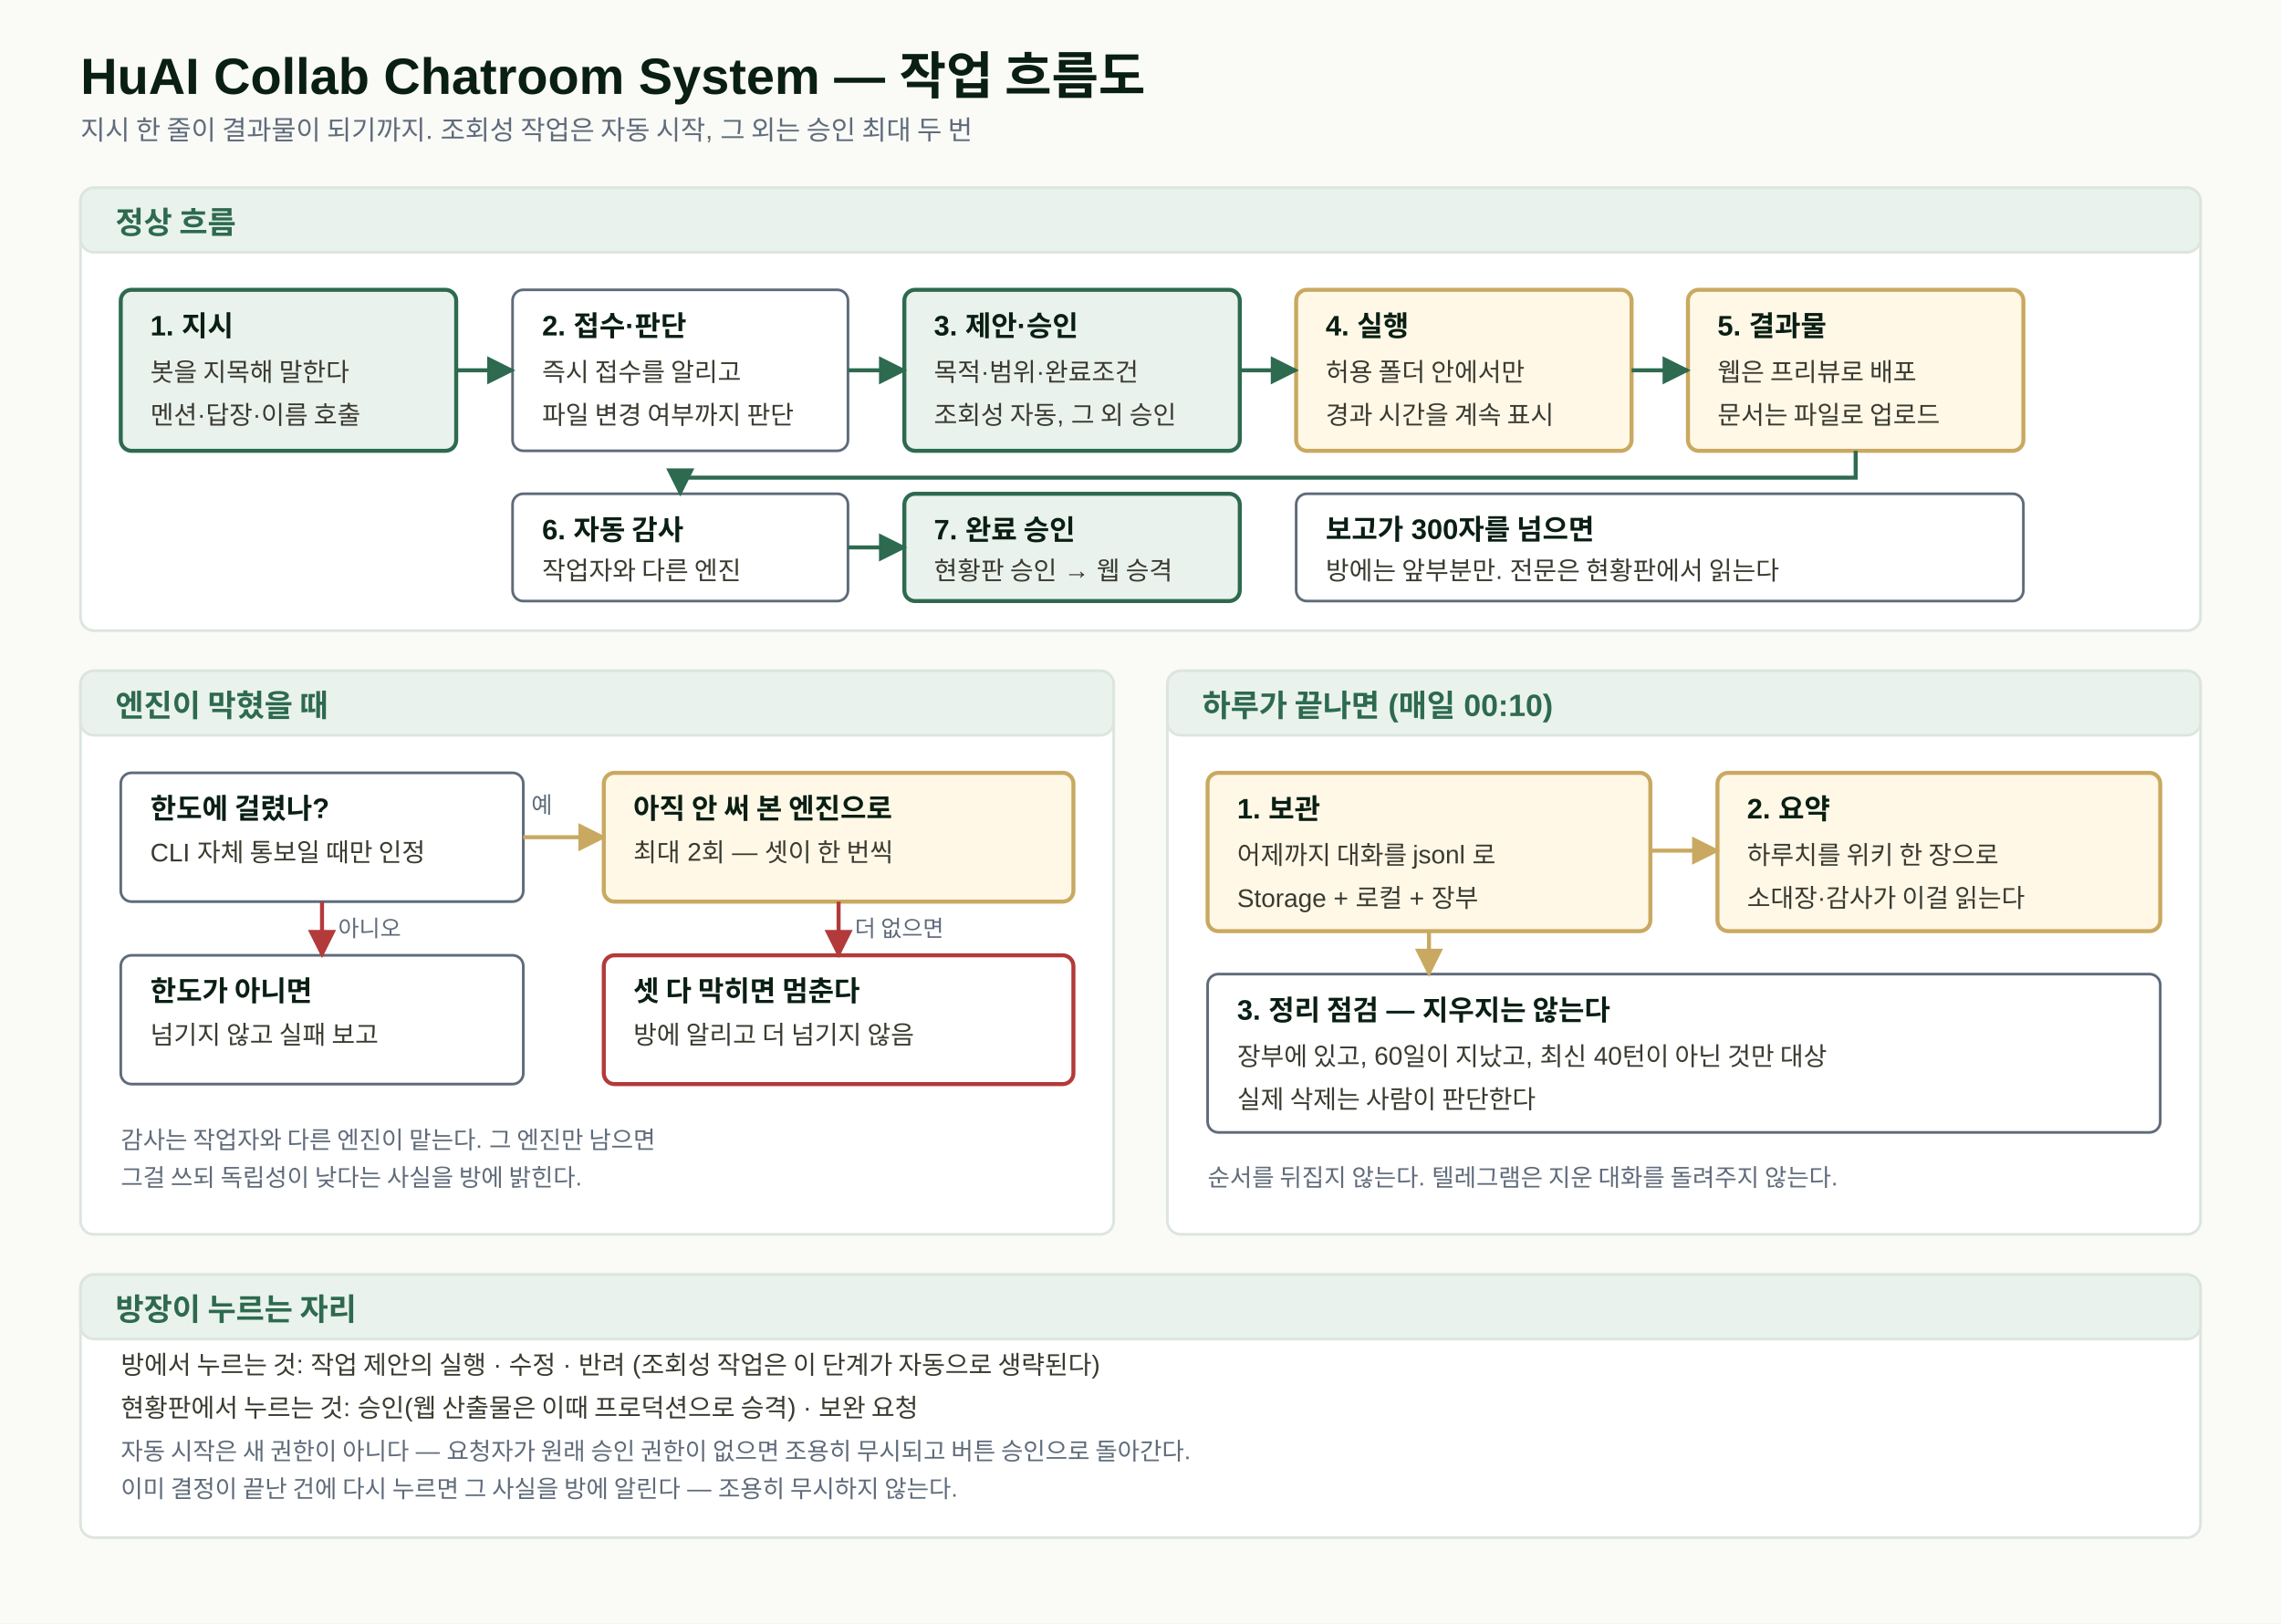
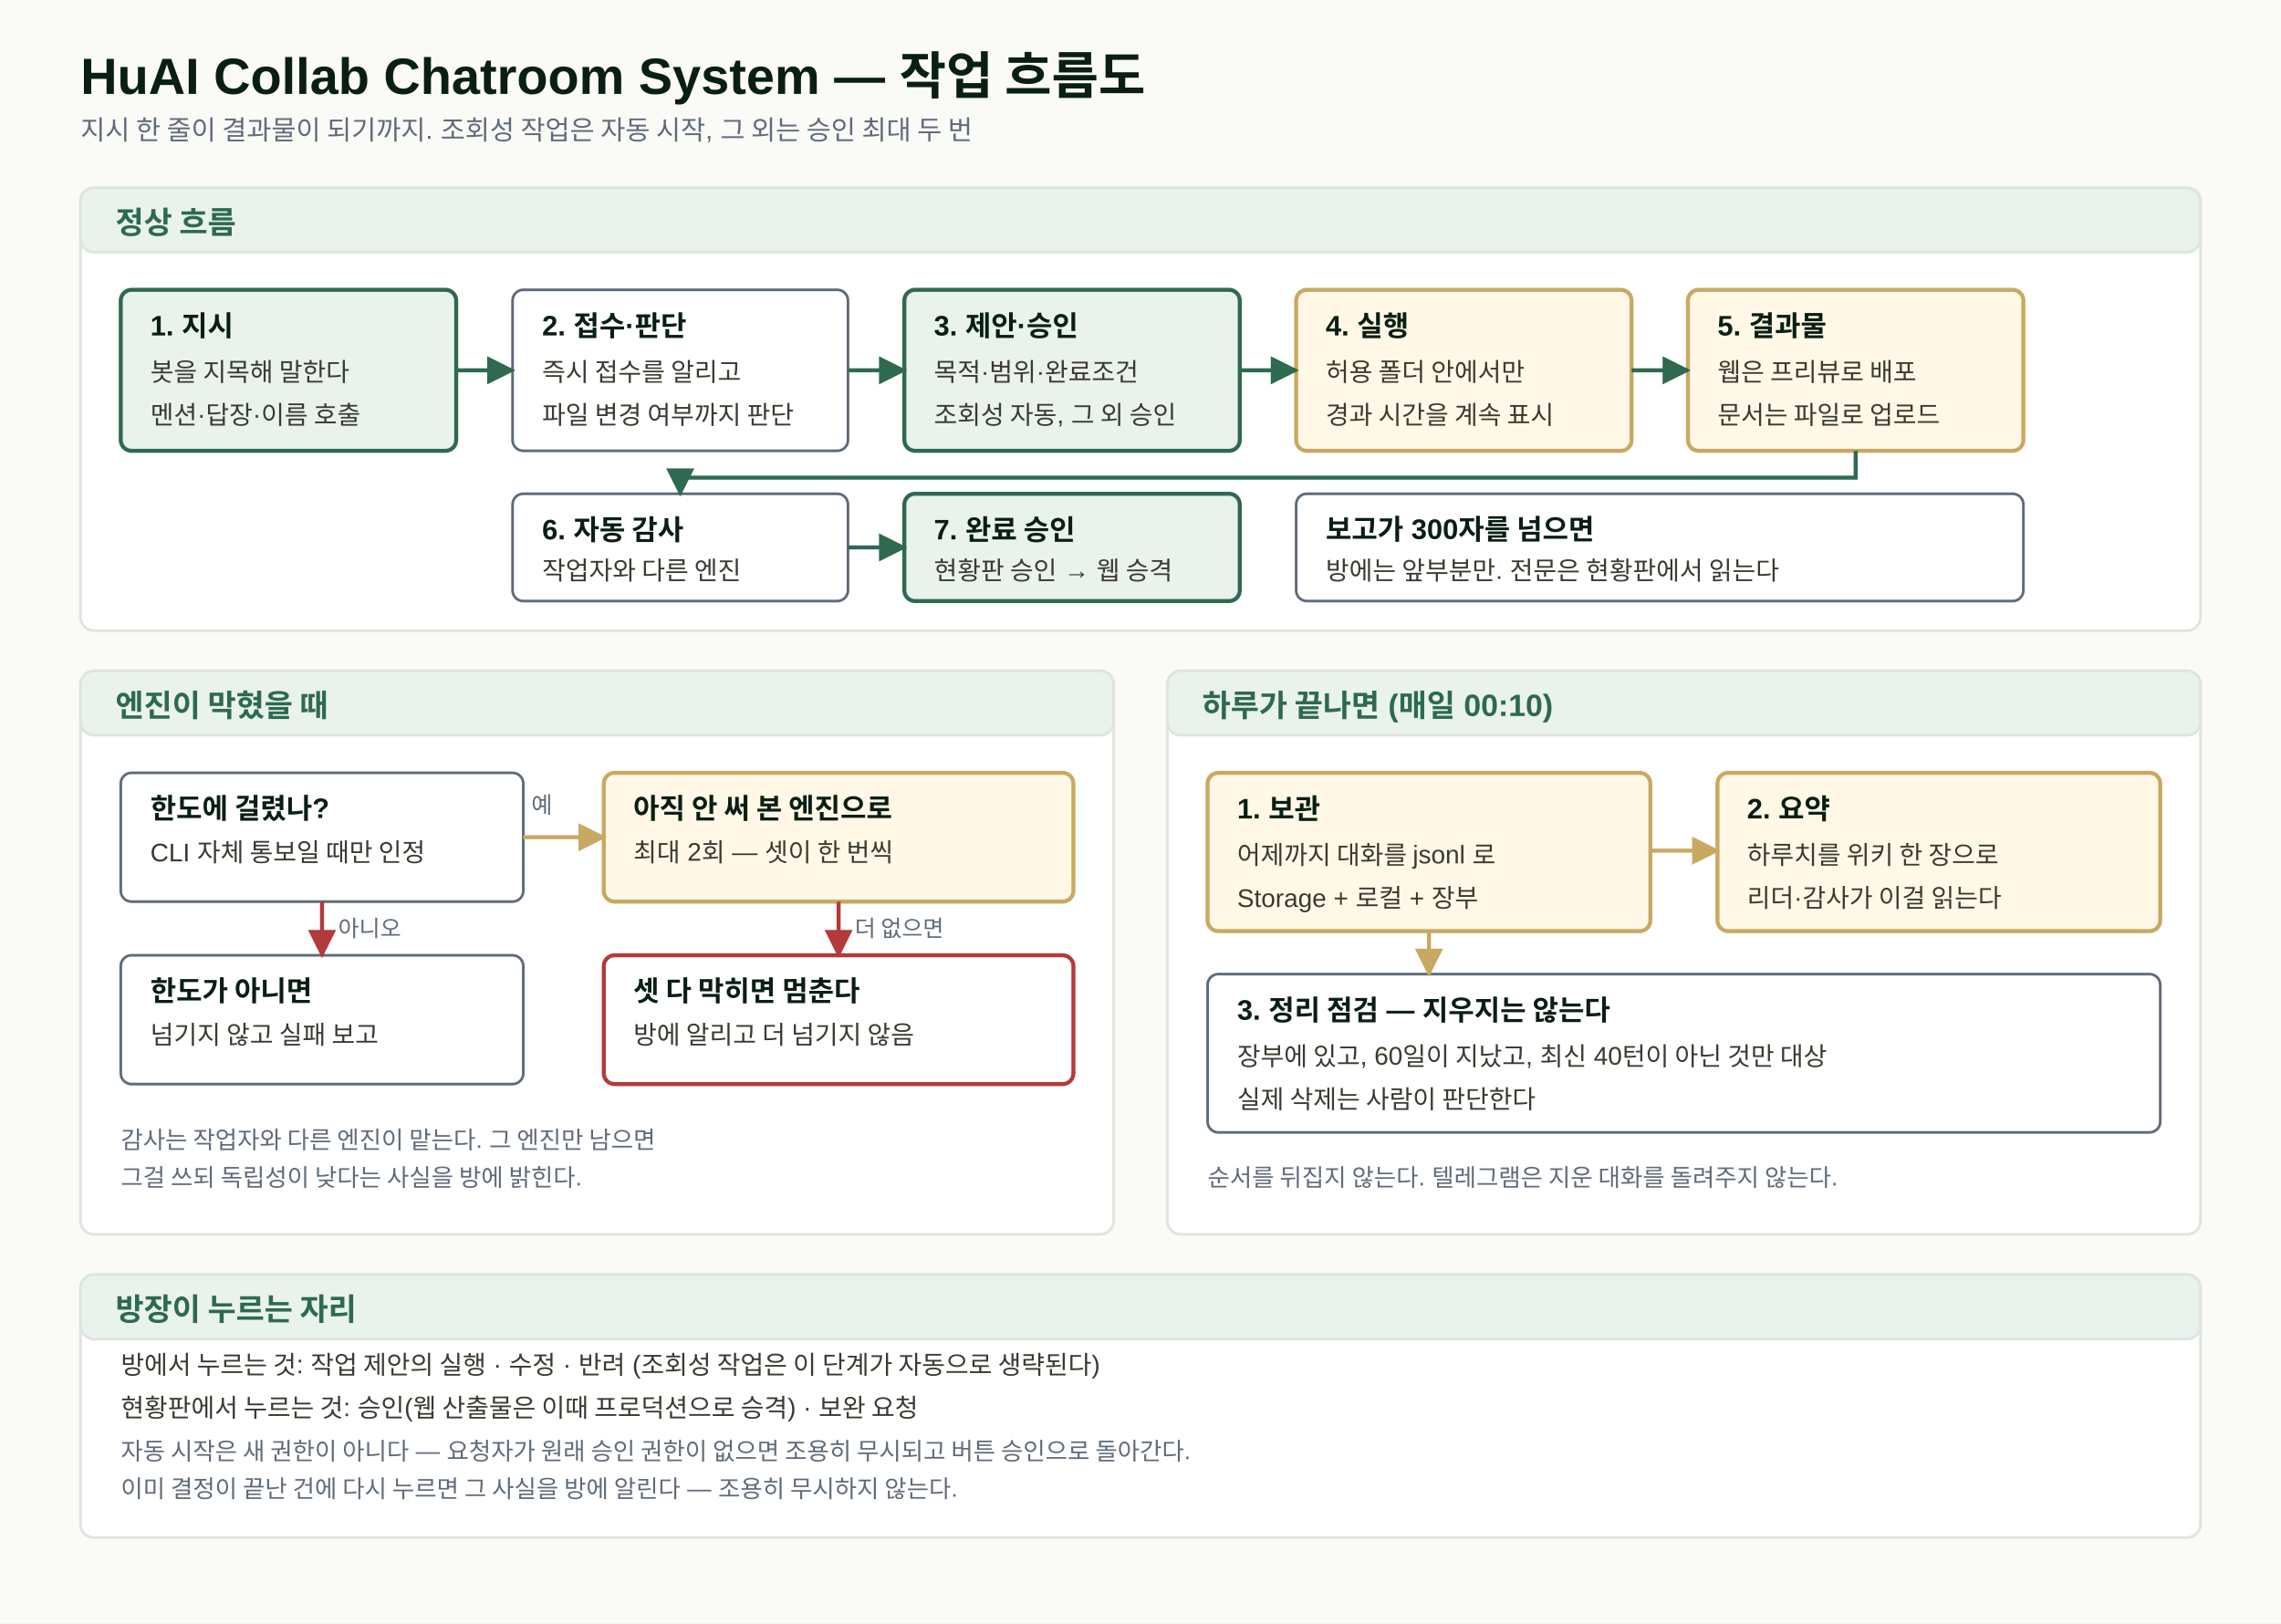
<svg xmlns="http://www.w3.org/2000/svg" width="1700" height="1210" viewBox="0 0 1700 1210" role="img" aria-labelledby="t d">
  <style>
    .bg{fill:#fafaf7}
    .lane{fill:#ffffff;stroke:#dce5de;stroke-width:2}
    .laneHead{fill:#eaf2ed;stroke:#dce5de;stroke-width:2}
    .step{fill:#ffffff;stroke:#5f6b7a;stroke-width:2}
    .stepOwner{fill:#eaf2ed;stroke:#2d6a4f;stroke-width:3}
    .stepAuto{fill:#fff8e7;stroke:#c9a961;stroke-width:3}
    .stepStop{fill:#ffffff;stroke:#b33a3a;stroke-width:3}
    .title{font:700 38px 'Malgun Gothic',Arial,sans-serif;fill:#0a1f14}
    .sub{font:20px 'Malgun Gothic',Arial,sans-serif;fill:#5f6b7a}
    .laneLabel{font:700 23px 'Malgun Gothic',Arial,sans-serif;fill:#2d6a4f}
    .stepHead{font:700 21px 'Malgun Gothic',Arial,sans-serif;fill:#0a1f14}
    .body{font:19px 'Malgun Gothic',Arial,sans-serif;fill:#3a3a30}
    .note{font:18px 'Malgun Gothic',Arial,sans-serif;fill:#5f6b7a}
    .edgeLabel{font:17px 'Malgun Gothic',Arial,sans-serif;fill:#5f6b7a}
    .flow{stroke:#2d6a4f;stroke-width:3;fill:none;marker-end:url(#a)}
    .flowGold{stroke:#c9a961;stroke-width:3;fill:none;marker-end:url(#ag)}
    .flowStop{stroke:#b33a3a;stroke-width:3;fill:none;marker-end:url(#ar)}
  </style>
  <defs>
    <marker id="a" viewBox="0 0 10 10" refX="9" refY="5" markerWidth="7" markerHeight="7" orient="auto-start-reverse">
      <path d="M 0 0 L 10 5 L 0 10 z" fill="#2d6a4f" />
    </marker>
    <marker id="ag" viewBox="0 0 10 10" refX="9" refY="5" markerWidth="7" markerHeight="7" orient="auto-start-reverse">
      <path d="M 0 0 L 10 5 L 0 10 z" fill="#c9a961" />
    </marker>
    <marker id="ar" viewBox="0 0 10 10" refX="9" refY="5" markerWidth="7" markerHeight="7" orient="auto-start-reverse">
      <path d="M 0 0 L 10 5 L 0 10 z" fill="#b33a3a" />
    </marker>
  </defs>
  <rect class="bg" x="0" y="0" width="1700" height="1210" />
  <text class="title" x="60" y="70">HuAI Collab Chatroom System — 작업 흐름도</text>
  <text class="sub" x="60" y="104">지시 한 줄이 결과물이 되기까지. 조회성 작업은 자동 시작, 그 외는 승인 최대 두 번</text>
  <rect class="lane" x="60" y="140" width="1580" height="330" rx="10" />
  <rect class="laneHead" x="60" y="140" width="1580" height="48" rx="10" />
  <text class="laneLabel" x="86" y="174">정상 흐름</text>
  <rect class="stepOwner" x="90" y="216" width="250" height="120" rx="8" />
  <text class="stepHead" x="112" y="250">1. 지시</text>
  <text class="body" x="112" y="284">봇을 지목해 말한다</text>
  <text class="body" x="112" y="316">멘션·답장·이름 호출</text>
  <rect class="step" x="382" y="216" width="250" height="120" rx="8" />
  <text class="stepHead" x="404" y="250">2. 접수·판단</text>
  <text class="body" x="404" y="284">즉시 접수를 알리고</text>
  <text class="body" x="404" y="316">파일 변경 여부까지 판단</text>
  <rect class="stepOwner" x="674" y="216" width="250" height="120" rx="8" />
  <text class="stepHead" x="696" y="250">3. 제안·승인</text>
  <text class="body" x="696" y="284">목적·범위·완료조건</text>
  <text class="body" x="696" y="316">조회성 자동, 그 외 승인</text>
  <rect class="stepAuto" x="966" y="216" width="250" height="120" rx="8" />
  <text class="stepHead" x="988" y="250">4. 실행</text>
  <text class="body" x="988" y="284">허용 폴더 안에서만</text>
  <text class="body" x="988" y="316">경과 시간을 계속 표시</text>
  <rect class="stepAuto" x="1258" y="216" width="250" height="120" rx="8" />
  <text class="stepHead" x="1280" y="250">5. 결과물</text>
  <text class="body" x="1280" y="284">웹은 프리뷰로 배포</text>
  <text class="body" x="1280" y="316">문서는 파일로 업로드</text>
  <rect class="step" x="382" y="368" width="250" height="80" rx="8" />
  <text class="stepHead" x="404" y="402">6. 자동 감사</text>
  <text class="body" x="404" y="432">작업자와 다른 엔진</text>
  <rect class="stepOwner" x="674" y="368" width="250" height="80" rx="8" />
  <text class="stepHead" x="696" y="402">7. 완료 승인</text>
  <text class="body" x="696" y="432">현황판 승인 → 웹 승격</text>
  <rect class="step" x="966" y="368" width="542" height="80" rx="8" />
  <text class="stepHead" x="988" y="402">보고가 300자를 넘으면</text>
  <text class="body" x="988" y="432">방에는 앞부분만. 전문은 현황판에서 읽는다</text>
  <path class="flow" d="M 340 276 L 382 276" />
  <path class="flow" d="M 632 276 L 674 276" />
  <path class="flow" d="M 924 276 L 966 276" />
  <path class="flow" d="M 1216 276 L 1258 276" />
  <path class="flow" d="M 1383 336 L 1383 356 L 507 356 L 507 368" />
  <path class="flow" d="M 632 408 L 674 408" />
  <rect class="lane" x="60" y="500" width="770" height="420" rx="10" />
  <rect class="laneHead" x="60" y="500" width="770" height="48" rx="10" />
  <text class="laneLabel" x="86" y="534">엔진이 막혔을 때</text>
  <rect class="step" x="90" y="576" width="300" height="96" rx="8" />
  <text class="stepHead" x="112" y="610">한도에 걸렸나?</text>
  <text class="body" x="112" y="642">CLI 자체 통보일 때만 인정</text>
  <rect class="stepAuto" x="450" y="576" width="350" height="96" rx="8" />
  <text class="stepHead" x="472" y="610">아직 안 써 본 엔진으로</text>
  <text class="body" x="472" y="642">최대 2회 — 셋이 한 번씩</text>
  <rect class="step" x="90" y="712" width="300" height="96" rx="8" />
  <text class="stepHead" x="112" y="746">한도가 아니면</text>
  <text class="body" x="112" y="778">넘기지 않고 실패 보고</text>
  <rect class="stepStop" x="450" y="712" width="350" height="96" rx="8" />
  <text class="stepHead" x="472" y="746">셋 다 막히면 멈춘다</text>
  <text class="body" x="472" y="778">방에 알리고 더 넘기지 않음</text>
  <text class="note" x="90" y="856">감사는 작업자와 다른 엔진이 맡는다. 그 엔진만 남으면</text>
  <text class="note" x="90" y="884">그걸 쓰되 독립성이 낮다는 사실을 방에 밝힌다.</text>
  <path class="flowGold" d="M 390 624 L 450 624" />
  <text class="edgeLabel" x="396" y="606">예</text>
  <path class="flowStop" d="M 240 672 L 240 712" />
  <text class="edgeLabel" x="252" y="698">아니오</text>
  <path class="flowStop" d="M 625 672 L 625 712" />
  <text class="edgeLabel" x="637" y="698">더 없으면</text>
  <rect class="lane" x="870" y="500" width="770" height="420" rx="10" />
  <rect class="laneHead" x="870" y="500" width="770" height="48" rx="10" />
  <text class="laneLabel" x="896" y="534">하루가 끝나면 (매일 00:10)</text>
  <rect class="stepAuto" x="900" y="576" width="330" height="118" rx="8" />
  <text class="stepHead" x="922" y="610">1. 보관</text>
  <text class="body" x="922" y="644">어제까지 대화를 jsonl 로</text>
  <text class="body" x="922" y="676">Storage + 로컬 + 장부</text>
  <rect class="stepAuto" x="1280" y="576" width="330" height="118" rx="8" />
  <text class="stepHead" x="1302" y="610">2. 요약</text>
  <text class="body" x="1302" y="644">하루치를 위키 한 장으로</text>
-   <text class="body" x="1302" y="676">소대장·감사가 이걸 읽는다</text>
+   <text class="body" x="1302" y="676">리더·감사가 이걸 읽는다</text>
  <rect class="step" x="900" y="726" width="710" height="118" rx="8" />
  <text class="stepHead" x="922" y="760">3. 정리 점검 — 지우지는 않는다</text>
  <text class="body" x="922" y="794">장부에 있고, 60일이 지났고, 최신 40턴이 아닌 것만 대상</text>
  <text class="body" x="922" y="826">실제 삭제는 사람이 판단한다</text>
  <text class="note" x="900" y="884">순서를 뒤집지 않는다. 텔레그램은 지운 대화를 돌려주지 않는다.</text>
  <path class="flowGold" d="M 1230 634 L 1280 634" />
  <path class="flowGold" d="M 1065 694 L 1065 726" />
  <rect class="lane" x="60" y="950" width="1580" height="196" rx="10" />
  <rect class="laneHead" x="60" y="950" width="1580" height="48" rx="10" />
  <text class="laneLabel" x="86" y="984">방장이 누르는 자리</text>
  <text class="body" x="90" y="1024">방에서 누르는 것: 작업 제안의 실행 · 수정 · 반려 (조회성 작업은 이 단계가 자동으로 생략된다)</text>
  <text class="body" x="90" y="1056">현황판에서 누르는 것: 승인(웹 산출물은 이때 프로덕션으로 승격) · 보완 요청</text>
  <text class="note" x="90" y="1088">자동 시작은 새 권한이 아니다 — 요청자가 원래 승인 권한이 없으면 조용히 무시되고 버튼 승인으로 돌아간다.</text>
  <text class="note" x="90" y="1116">이미 결정이 끝난 건에 다시 누르면 그 사실을 방에 알린다 — 조용히 무시하지 않는다.</text>
</svg>
